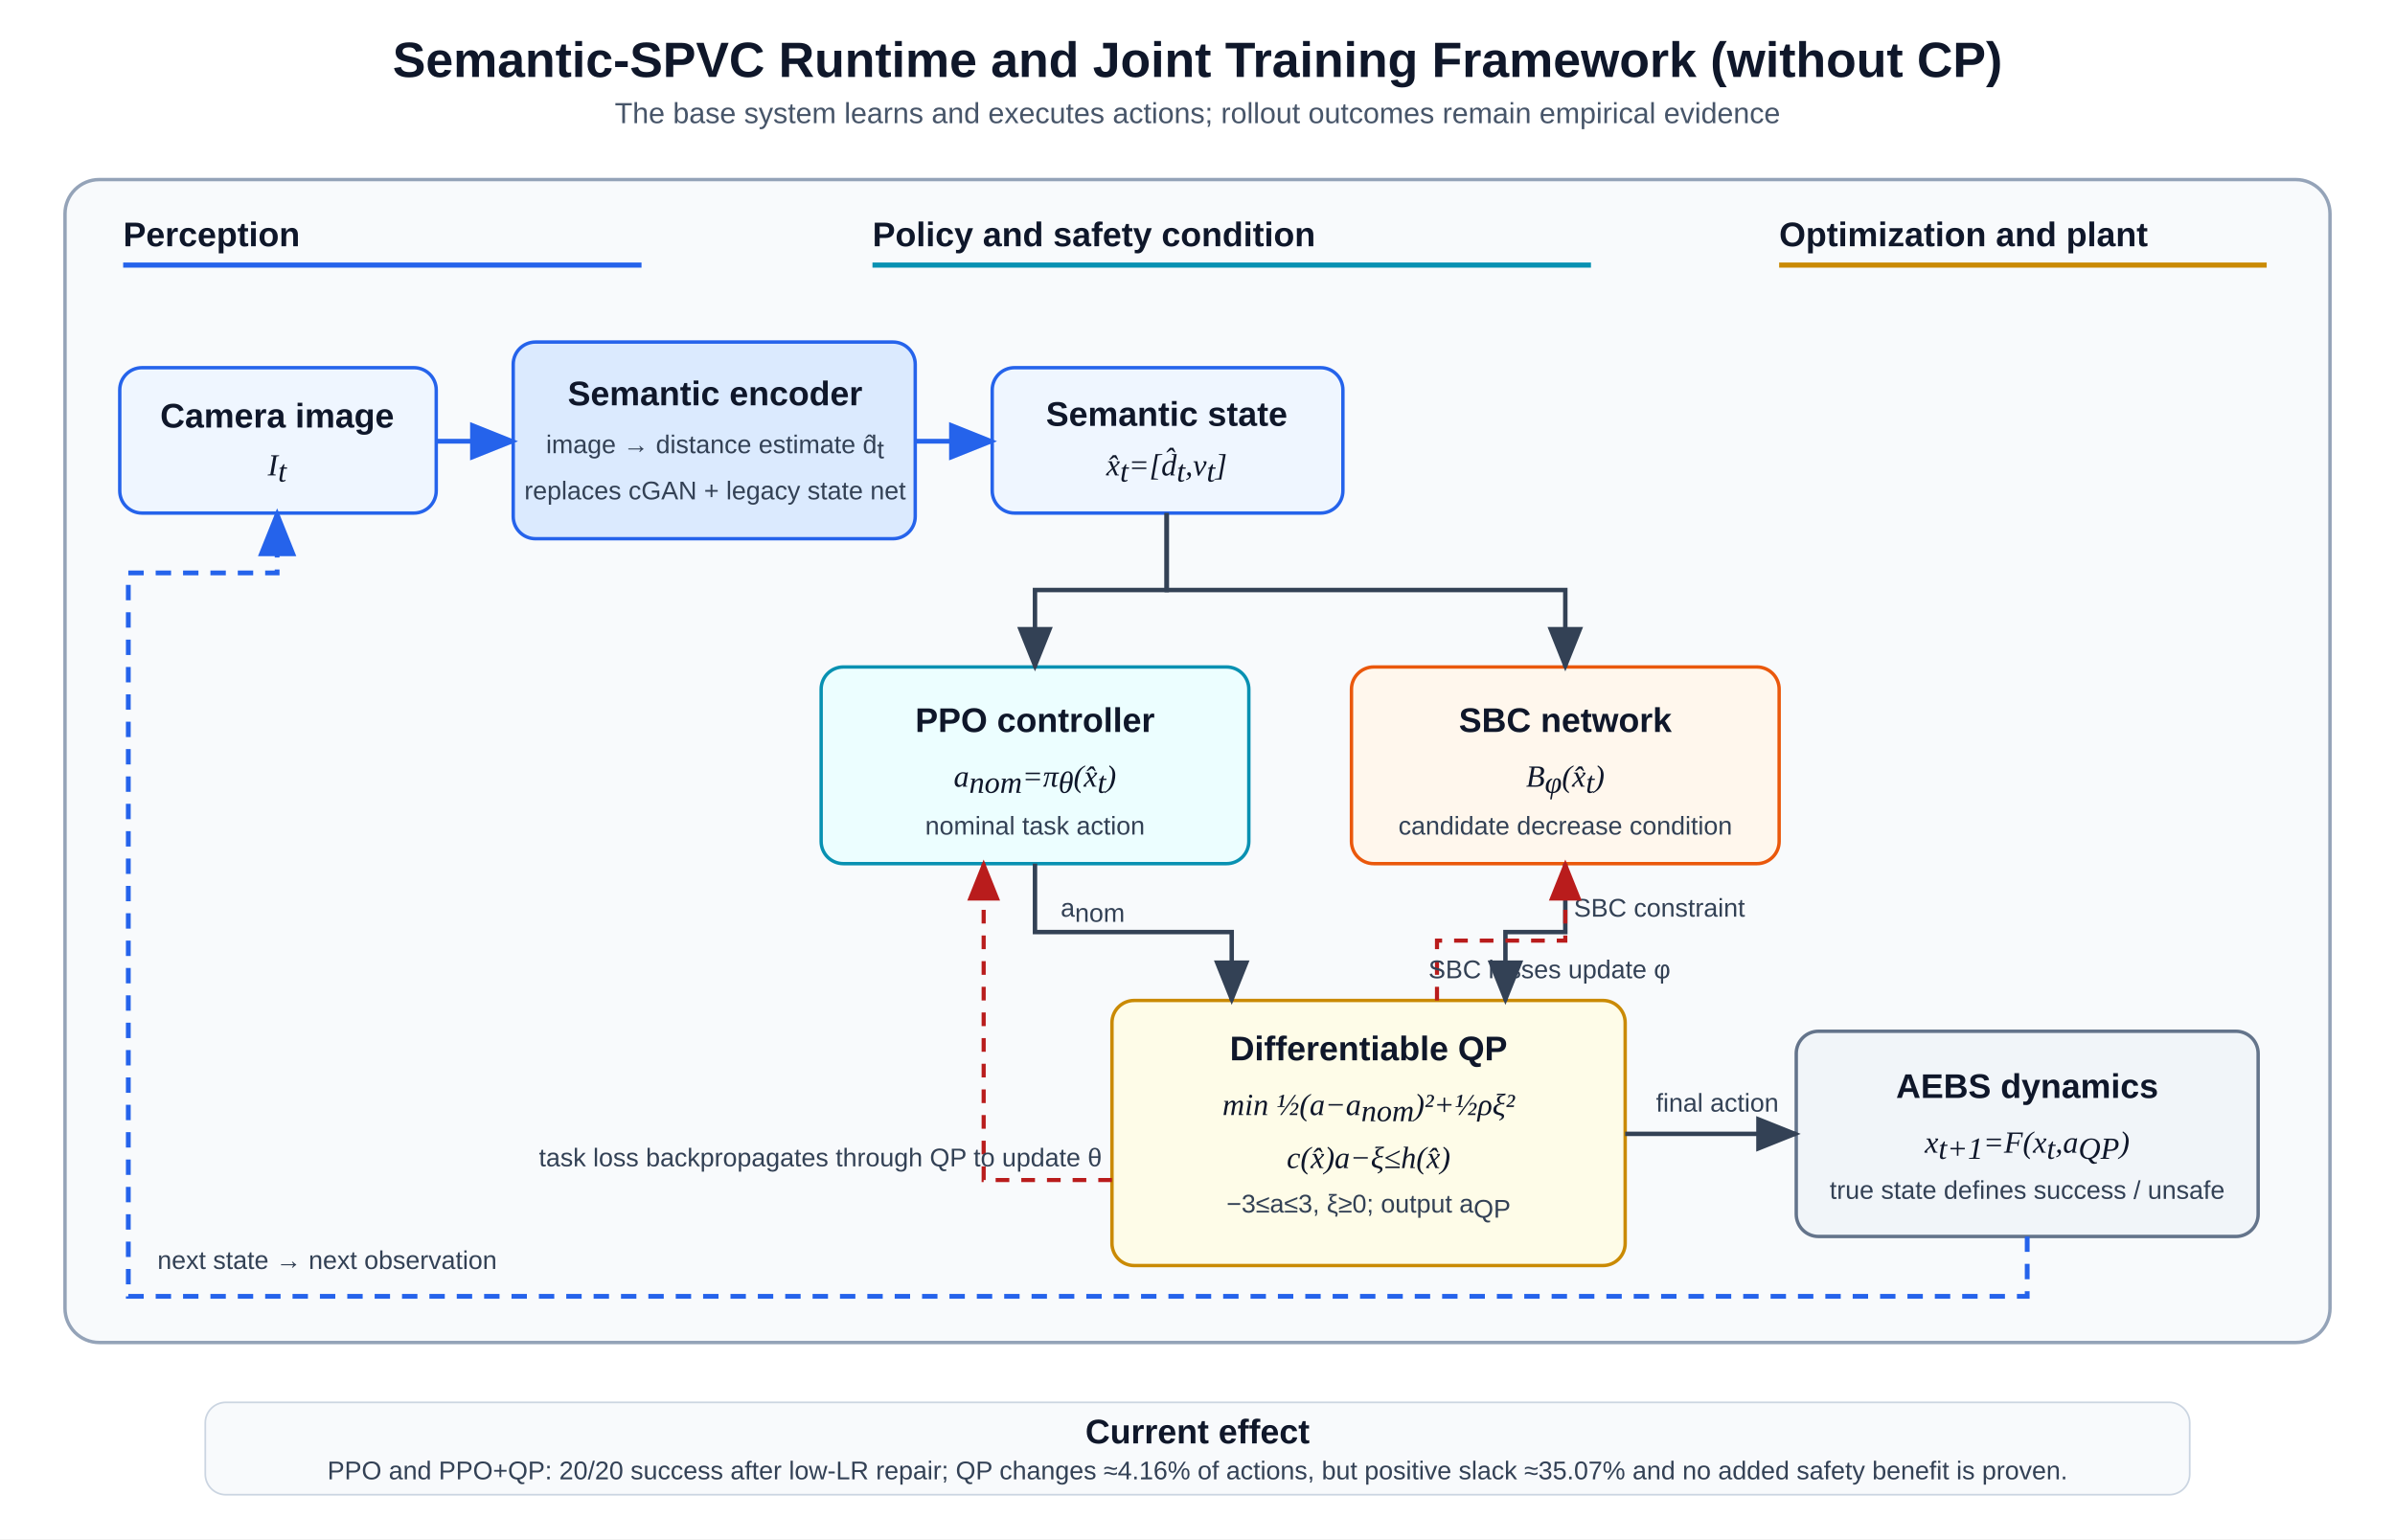
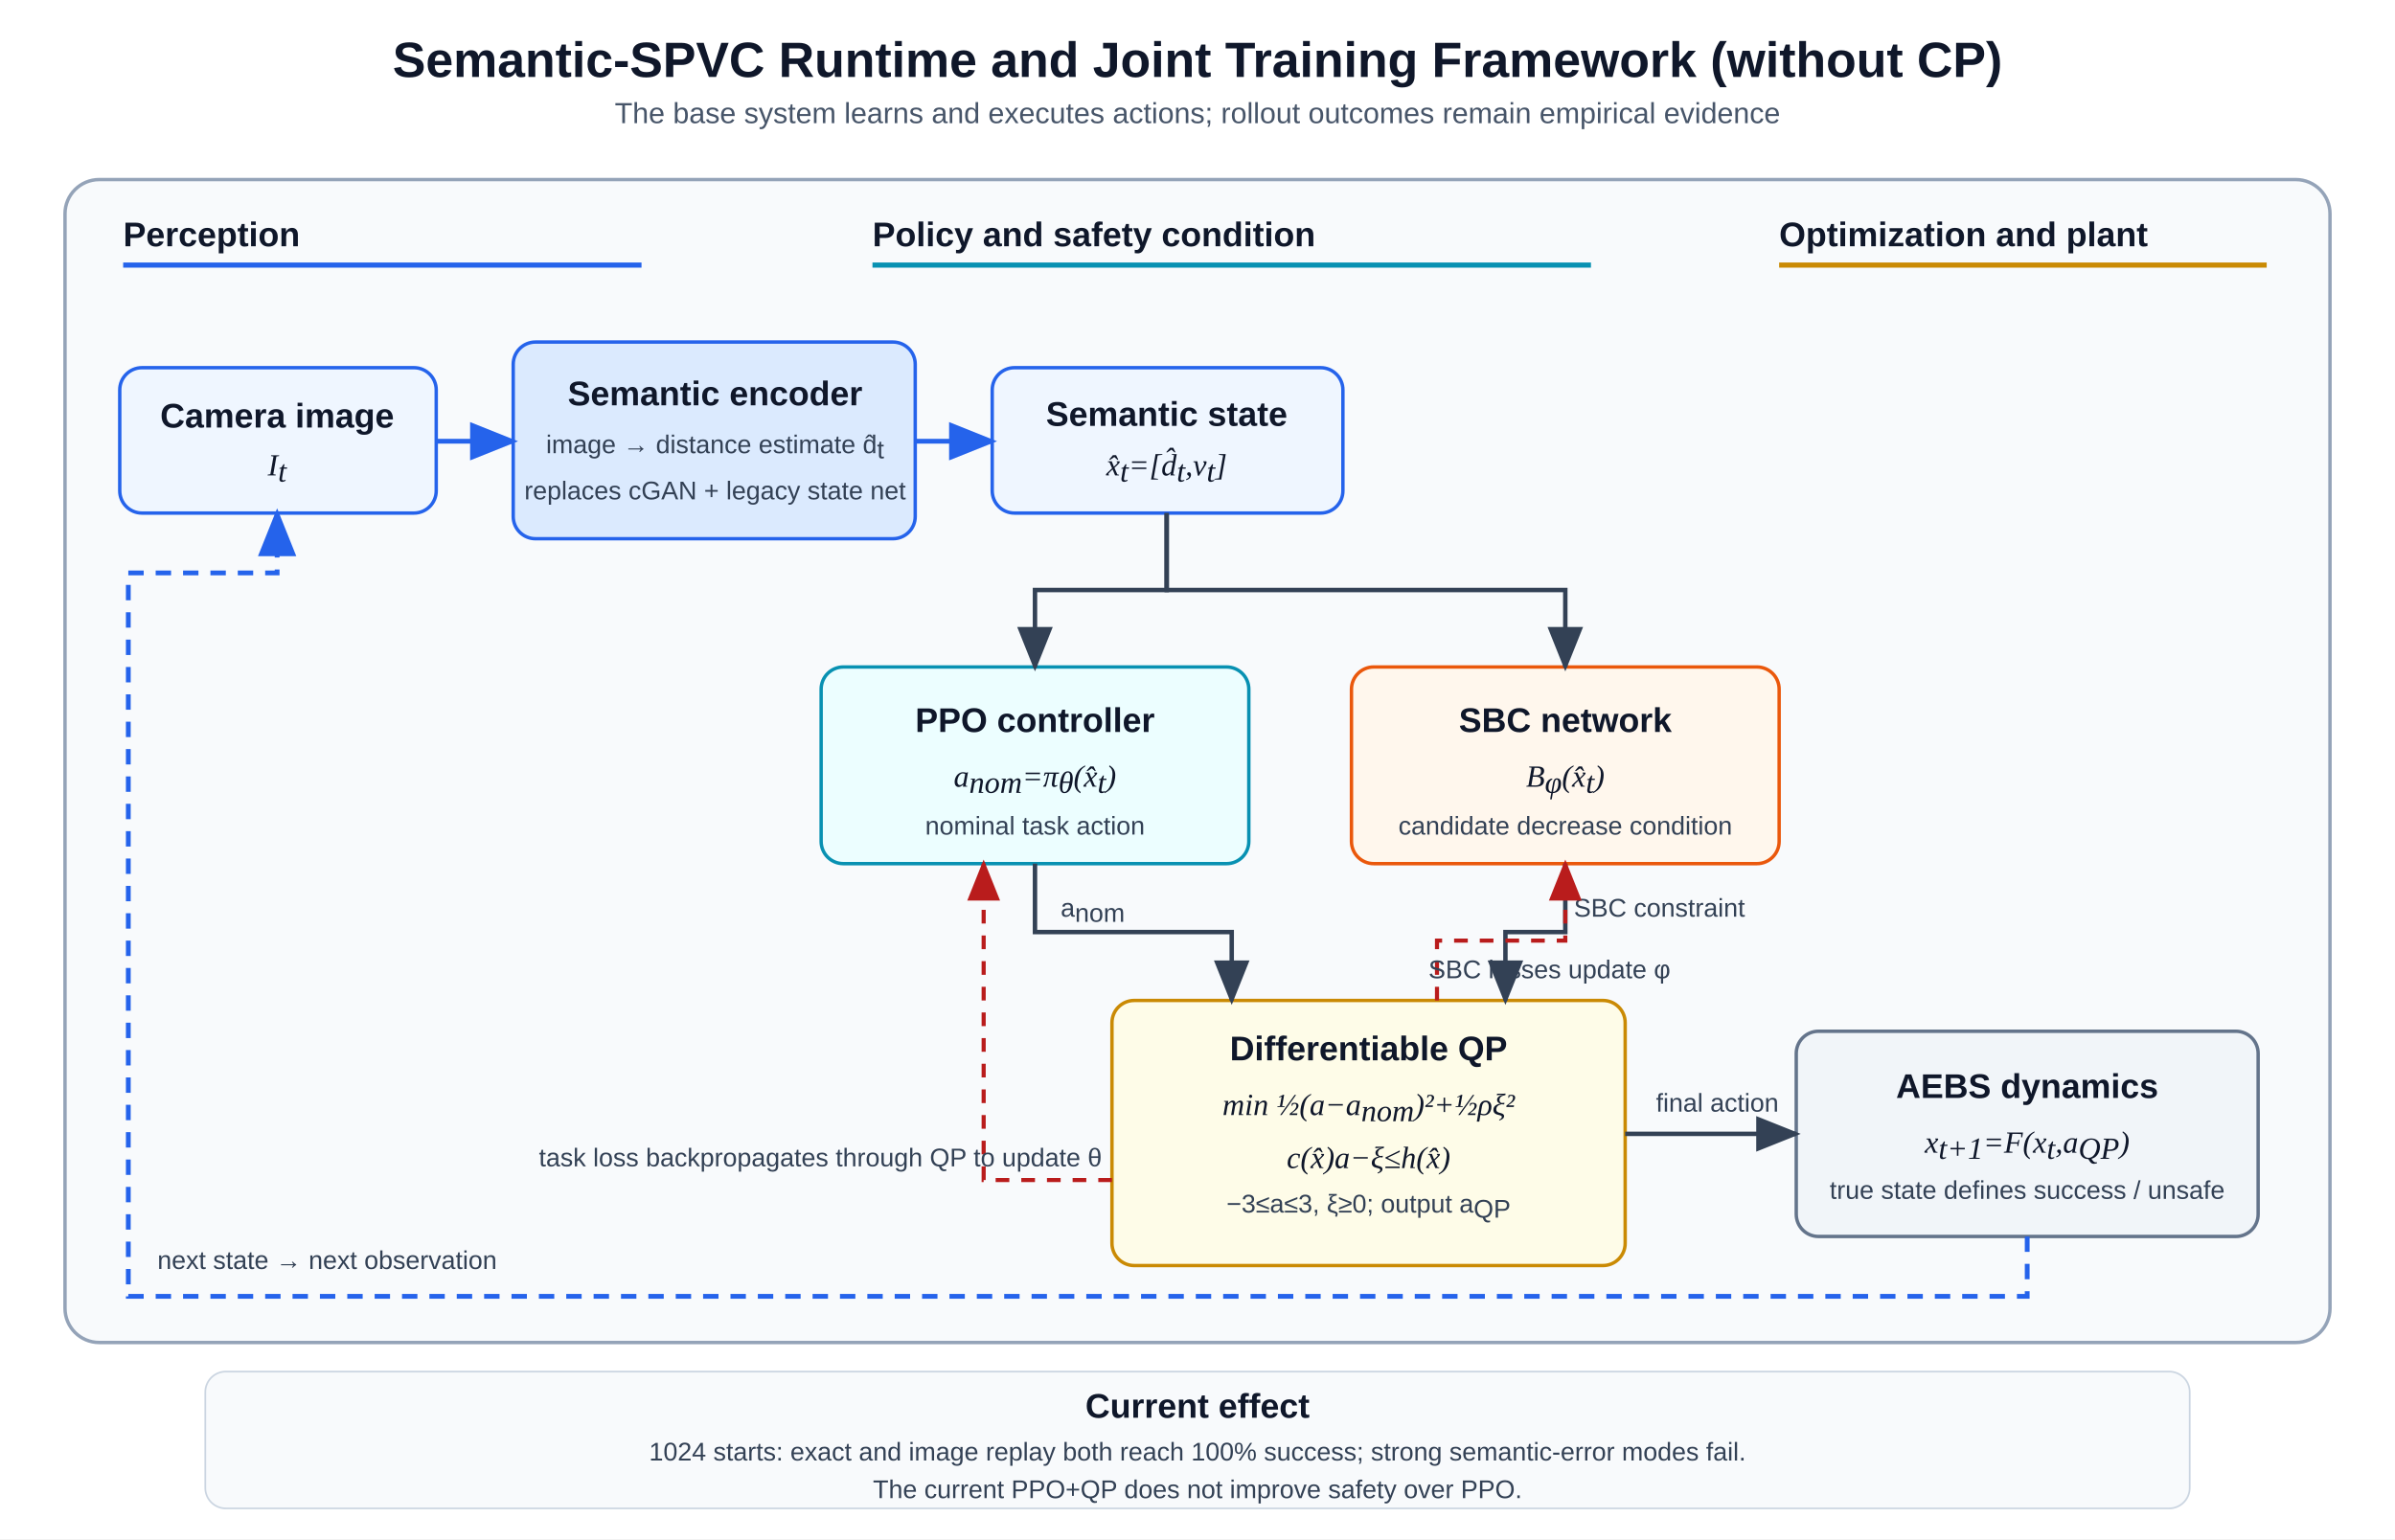
<svg xmlns="http://www.w3.org/2000/svg" width="1400" height="900" viewBox="0 0 1400 900">
  <defs>
    <marker id="a" markerWidth="10" markerHeight="8" refX="9" refY="4" orient="auto">
      <path d="M0 0 L10 4 L0 8 Z" fill="#334155" />
    </marker>
    <marker id="b" markerWidth="10" markerHeight="8" refX="9" refY="4" orient="auto">
      <path d="M0 0 L10 4 L0 8 Z" fill="#2563eb" />
    </marker>
    <marker id="r" markerWidth="10" markerHeight="8" refX="9" refY="4" orient="auto">
      <path d="M0 0 L10 4 L0 8 Z" fill="#b91c1c" />
    </marker>
    <style>
      .t{font-family:Arial,sans-serif;font-size:29px;font-weight:700;fill:#0f172a}.st{font-family:Arial,sans-serif;font-size:17px;fill:#475569}
      .h{font-family:Arial,sans-serif;font-size:20px;font-weight:700;fill:#0f172a}.s{font-family:Arial,sans-serif;font-size:15px;fill:#334155}
      .f{font-family:'Times New Roman',serif;font-size:18px;font-style:italic;fill:#0f172a}.box{stroke-width:2;rx:13;ry:13}
      .ln{fill:none;stroke:#334155;stroke-width:2.6;marker-end:url(#a)}.bl{fill:none;stroke:#2563eb;stroke-width:2.8;marker-end:url(#b)}
      .rd{fill:none;stroke:#b91c1c;stroke-width:2.4;stroke-dasharray:8 7;marker-end:url(#r)}
    </style>
  </defs>
  <rect width="1400" height="900" fill="#fff" />
  <text x="700" y="45" text-anchor="middle" class="t">Semantic-SPVC Runtime and Joint Training Framework (without CP)</text>
  <text x="700" y="72" text-anchor="middle" class="st">The base system learns and executes actions; rollout outcomes remain empirical evidence</text>
  <rect x="38" y="105" width="1324" height="680" rx="20" fill="#f8fafc" stroke="#94a3b8" stroke-width="2" />
  <text x="72" y="144" class="h">Perception</text>
  <line x1="72" y1="155" x2="375" y2="155" stroke="#2563eb" stroke-width="3" />
  <text x="510" y="144" class="h">Policy and safety condition</text>
  <line x1="510" y1="155" x2="930" y2="155" stroke="#0891b2" stroke-width="3" />
  <text x="1040" y="144" class="h">Optimization and plant</text>
  <line x1="1040" y1="155" x2="1325" y2="155" stroke="#ca8a04" stroke-width="3" />
  <rect x="70" y="215" width="185" height="85" class="box" fill="#eff6ff" stroke="#2563eb" />
  <text x="162" y="250" text-anchor="middle" class="h">Camera image</text>
  <text x="162" y="278" text-anchor="middle" class="f">I<tspan baseline-shift="sub">t</tspan>
  </text>
  <rect x="300" y="200" width="235" height="115" class="box" fill="#dbeafe" stroke="#2563eb" />
  <text x="418" y="237" text-anchor="middle" class="h">Semantic encoder</text>
  <text x="418" y="265" text-anchor="middle" class="s">image → distance estimate d̂<tspan baseline-shift="sub">t</tspan>
  </text>
  <text x="418" y="292" text-anchor="middle" class="s">replaces cGAN + legacy state net</text>
  <rect x="580" y="215" width="205" height="85" class="box" fill="#eff6ff" stroke="#2563eb" />
  <text x="682" y="249" text-anchor="middle" class="h">Semantic state</text>
  <text x="682" y="278" text-anchor="middle" class="f">x̂<tspan baseline-shift="sub">t</tspan>=[d̂<tspan baseline-shift="sub">t</tspan>,v<tspan baseline-shift="sub">t</tspan>]</text>
  <path d="M255 258 L300 258" class="bl" />
  <path d="M535 258 L580 258" class="bl" />
  <rect x="480" y="390" width="250" height="115" class="box" fill="#ecfeff" stroke="#0891b2" />
  <text x="605" y="428" text-anchor="middle" class="h">PPO controller</text>
  <text x="605" y="460" text-anchor="middle" class="f">a<tspan baseline-shift="sub">nom</tspan>=π<tspan baseline-shift="sub">θ</tspan>(x̂<tspan baseline-shift="sub">t</tspan>)</text>
  <text x="605" y="488" text-anchor="middle" class="s">nominal task action</text>
  <rect x="790" y="390" width="250" height="115" class="box" fill="#fff7ed" stroke="#ea580c" />
  <text x="915" y="428" text-anchor="middle" class="h">SBC network</text>
  <text x="915" y="460" text-anchor="middle" class="f">B<tspan baseline-shift="sub">φ</tspan>(x̂<tspan baseline-shift="sub">t</tspan>)</text>
  <text x="915" y="488" text-anchor="middle" class="s">candidate decrease condition</text>
  <path d="M682 300 L682 345 L605 345 L605 390" class="ln" />
  <path d="M682 300 L682 345 L915 345 L915 390" class="ln" />
  <rect x="650" y="585" width="300" height="155" class="box" fill="#fefce8" stroke="#ca8a04" />
  <text x="800" y="620" text-anchor="middle" class="h">Differentiable QP</text>
  <text x="800" y="652" text-anchor="middle" class="f">min ½(a−a<tspan baseline-shift="sub">nom</tspan>)²+½ρξ²</text>
  <text x="800" y="683" text-anchor="middle" class="f">c(x̂)a−ξ≤h(x̂)</text>
  <text x="800" y="709" text-anchor="middle" class="s">−3≤a≤3, ξ≥0; output a<tspan baseline-shift="sub">QP</tspan>
  </text>
  <path d="M605 505 L605 545 L720 545 L720 585" class="ln" />
  <text x="620" y="536" class="s">a<tspan baseline-shift="sub">nom</tspan>
  </text>
  <path d="M915 505 L915 545 L880 545 L880 585" class="ln" />
  <text x="920" y="536" class="s">SBC constraint</text>
  <rect x="1050" y="603" width="270" height="120" class="box" fill="#f1f5f9" stroke="#64748b" />
  <text x="1185" y="642" text-anchor="middle" class="h">AEBS dynamics</text>
  <text x="1185" y="674" text-anchor="middle" class="f">x<tspan baseline-shift="sub">t+1</tspan>=F(x<tspan baseline-shift="sub">t</tspan>,a<tspan baseline-shift="sub">QP</tspan>)</text>
  <text x="1185" y="701" text-anchor="middle" class="s">true state defines success / unsafe</text>
  <path d="M950 663 L1050 663" class="ln" />
  <text x="968" y="650" class="s">final action</text>
  <path d="M1185 723 L1185 758 L75 758 L75 335 L162 335 L162 300" class="bl" stroke-dasharray="9 7" />
  <text x="92" y="742" class="s">next state → next observation</text>
  <path d="M650 690 L575 690 L575 505" class="rd" />
  <text x="315" y="682" class="s">task loss backpropagates through QP to update θ</text>
  <path d="M840 585 L840 550 L915 550 L915 505" class="rd" />
  <text x="835" y="572" class="s">SBC losses update φ</text>
-   <rect x="120" y="820" width="1160" height="54" rx="12" fill="#f8fafc" stroke="#cbd5e1" />
-   <text x="700" y="844" text-anchor="middle" class="h">Current effect</text>
-   <text x="700" y="865" text-anchor="middle" class="s">PPO and PPO+QP: 20/20 success after low-LR repair; QP changes ≈4.16% of actions, but positive slack ≈35.07% and no added safety benefit is proven.</text>
+   <rect x="120" y="802" width="1160" height="80" rx="12" fill="#f8fafc" stroke="#cbd5e1" />
+   <text x="700" y="829" text-anchor="middle" class="h">Current effect</text>
+   <text x="700" y="854" text-anchor="middle" class="s">1024 starts: exact and image replay both reach 100% success; strong semantic-error modes fail.</text>
+   <text x="700" y="876" text-anchor="middle" class="s">The current PPO+QP does not improve safety over PPO.</text>
</svg>
